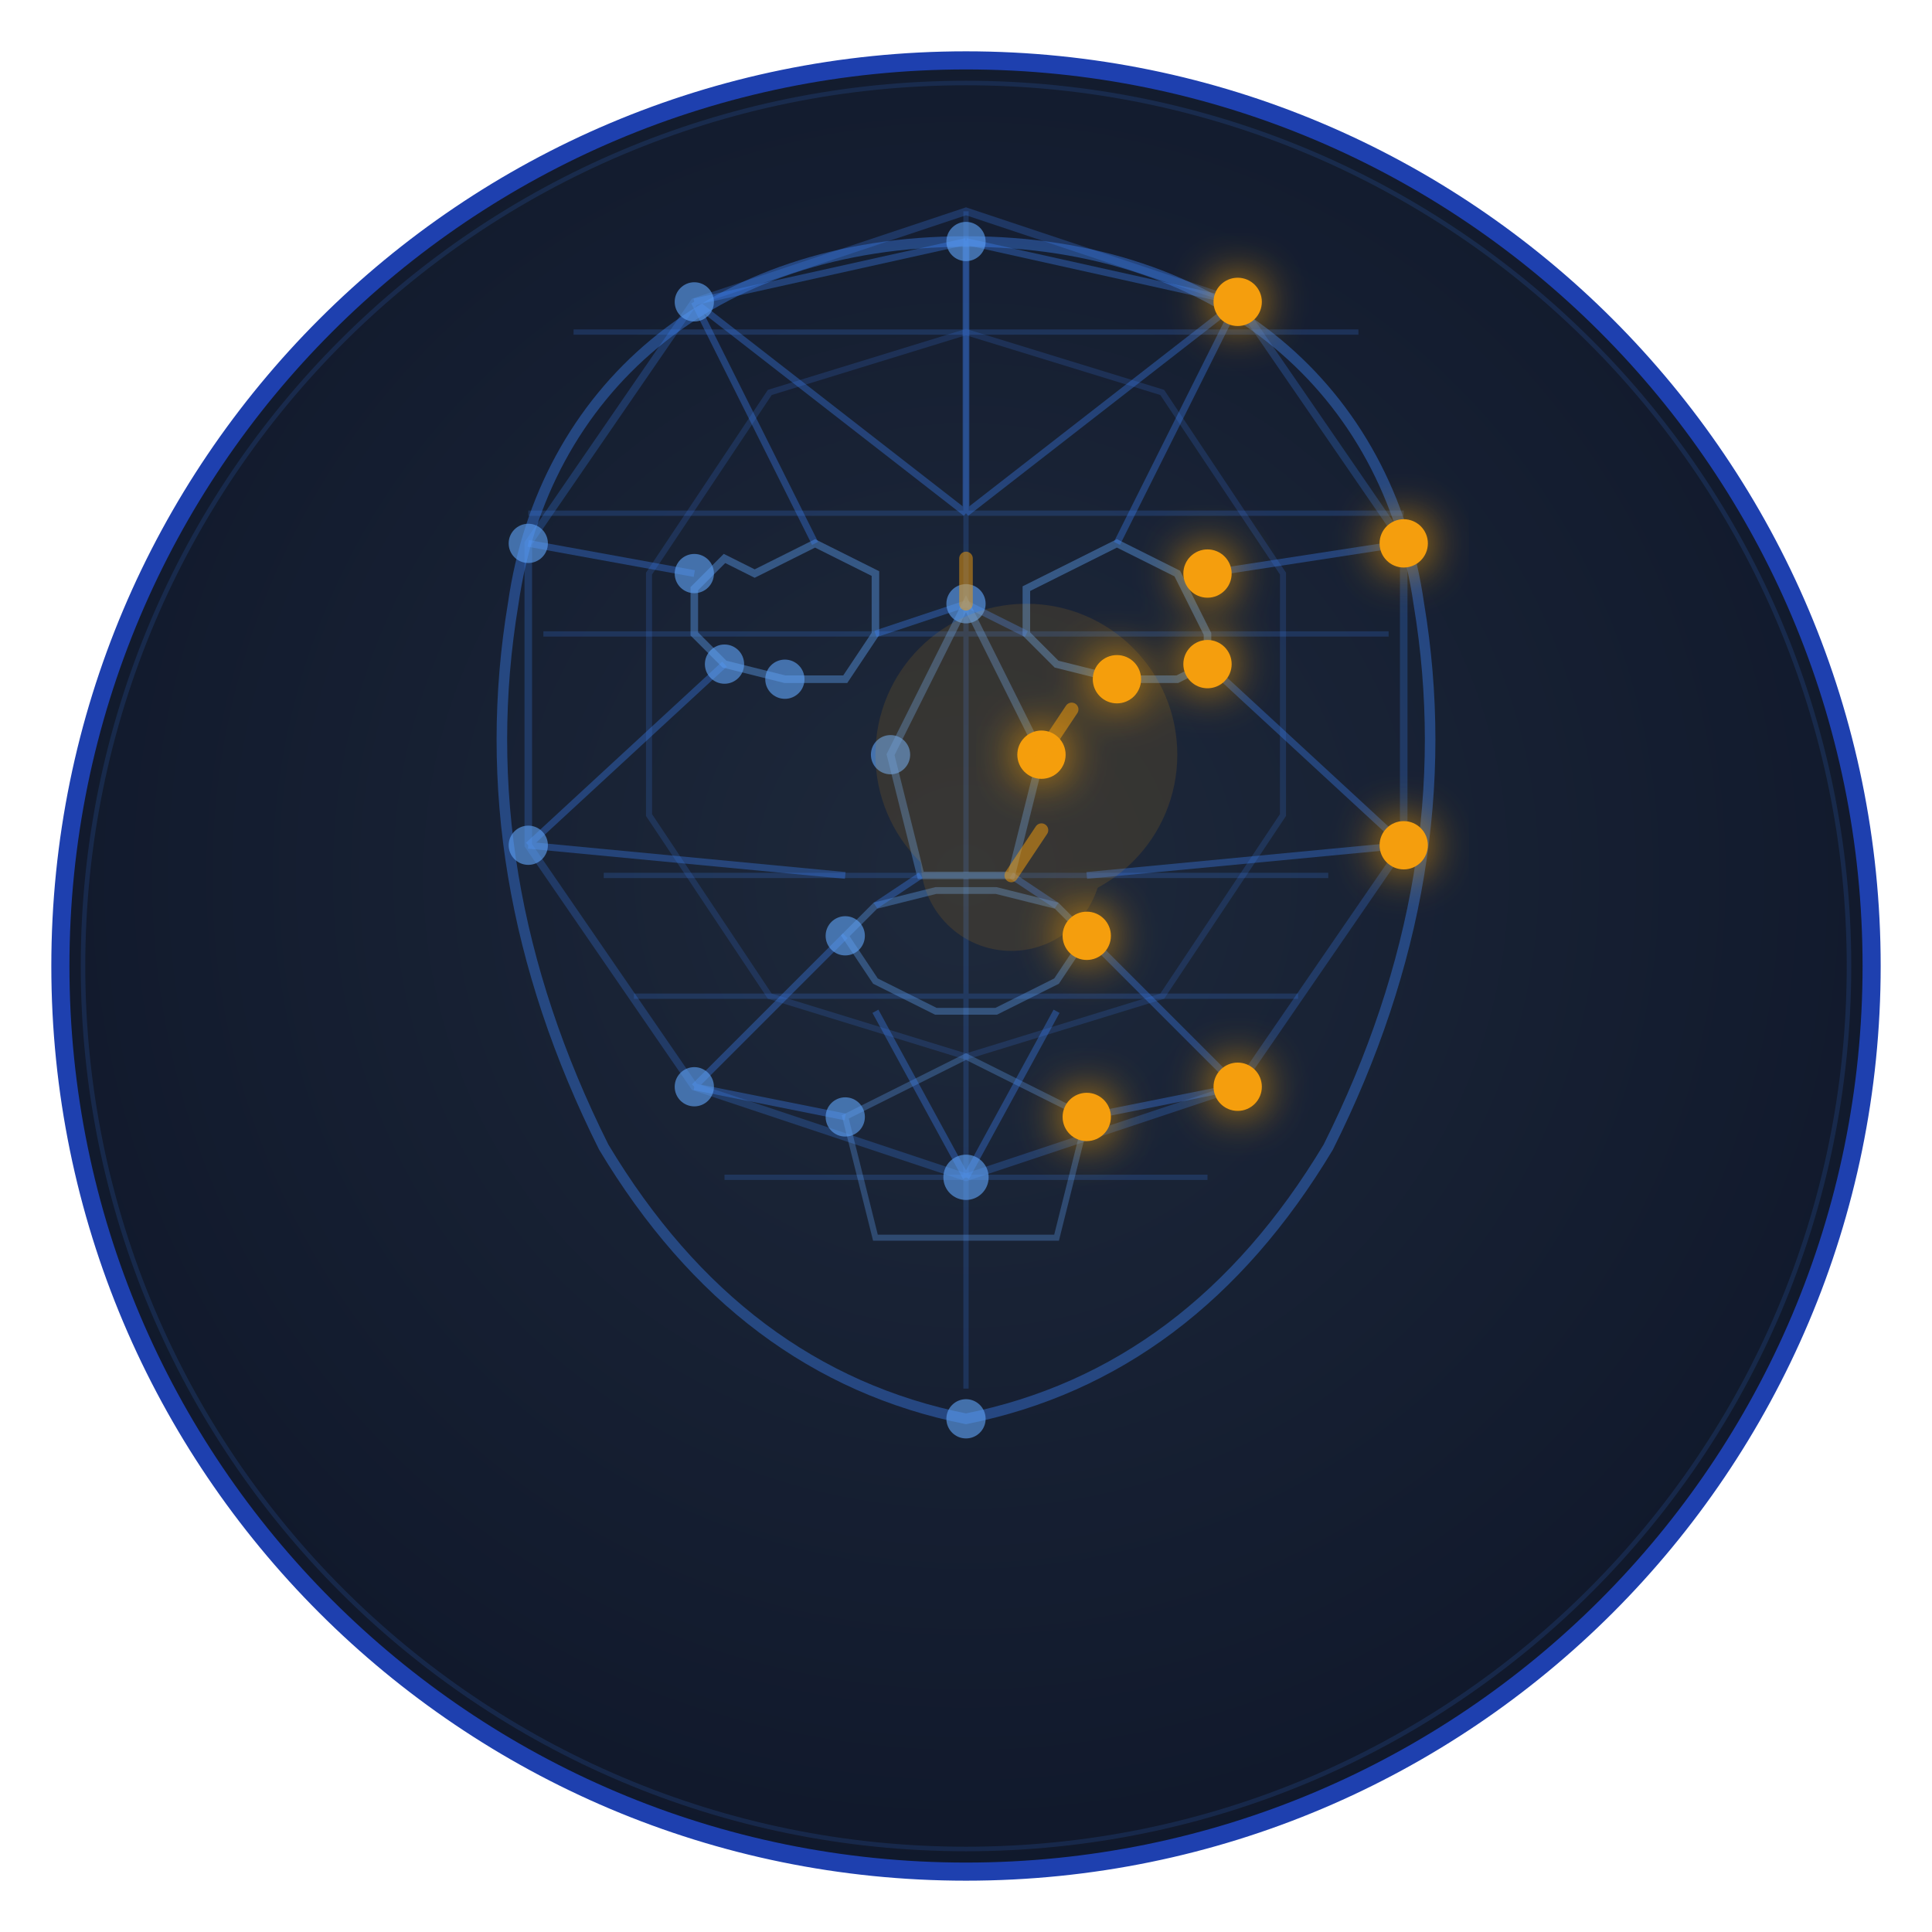
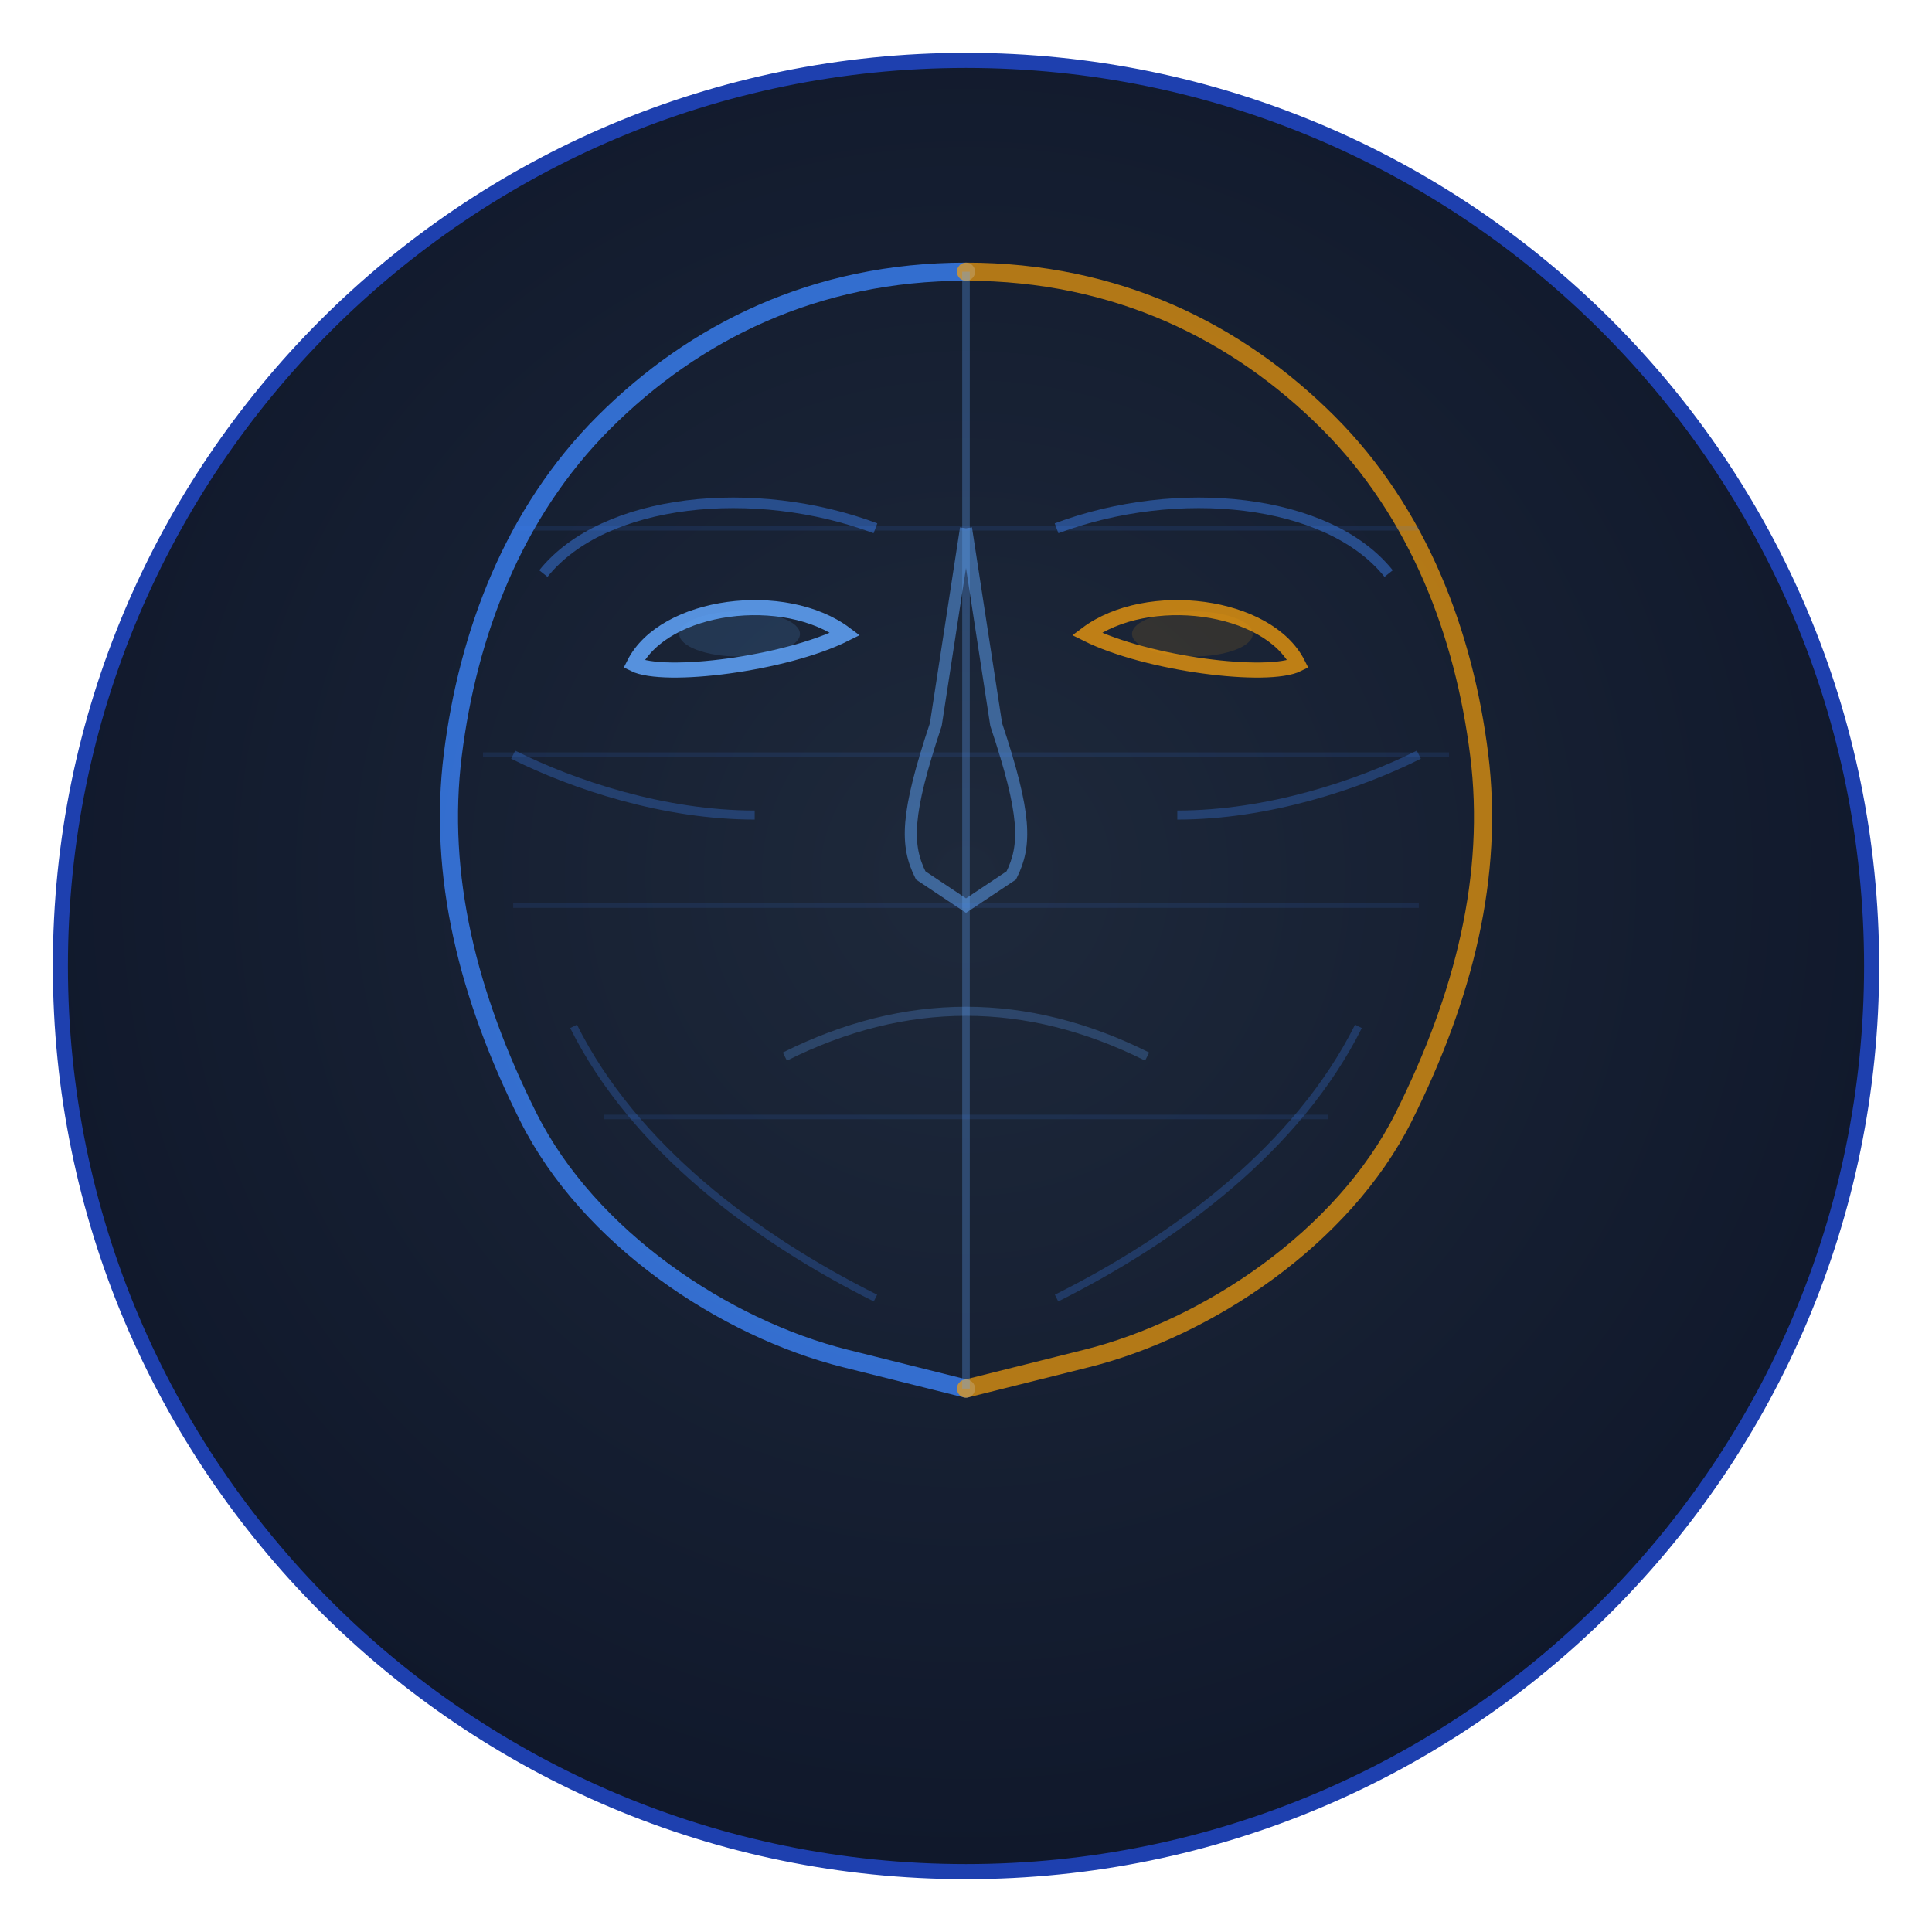
<svg xmlns="http://www.w3.org/2000/svg" viewBox="0 0 128 128" width="128" height="128">
  <defs>
-     <radialGradient id="bg" cx="50%" cy="45%" r="60%">
+     <radialGradient id="bg" cx="50%" cy="45%" r="58%">
      <stop offset="0%" stop-color="#1e293b" />
      <stop offset="100%" stop-color="#0f172a" />
    </radialGradient>
    <filter id="glow">
-       <feGaussianBlur in="SourceGraphic" stdDeviation="1.5" result="blur" />
+       <feGaussianBlur in="SourceGraphic" stdDeviation="2" result="blur" />
      <feMerge>
        <feMergeNode in="blur" />
        <feMergeNode in="SourceGraphic" />
      </feMerge>
    </filter>
  </defs>
-   <circle cx="64" cy="64" r="60" fill="url(#bg)" stroke="#1e40af" stroke-width="1.2" />
-   <circle cx="64" cy="64" r="58.5" fill="none" stroke="#3b82f6" stroke-width="0.3" opacity="0.15" />
-   <g stroke="#3b82f6" stroke-width="0.5" fill="none" opacity="0.25">
-     <polygon points="64,14 82,20 93,36 93,56 82,72 64,78 46,72 35,56 35,36 46,20" />
-   </g>
-   <g stroke="#3b82f6" stroke-width="0.4" fill="none" opacity="0.18">
-     <polygon points="64,22 77,26 85,38 85,54 77,66 64,70 51,66 43,54 43,38 51,26" />
-   </g>
-   <g stroke="#3b82f6" stroke-width="0.35" fill="none" opacity="0.2">
-     <line x1="38" y1="22" x2="90" y2="22" />
-     <line x1="35" y1="34" x2="93" y2="34" />
-     <line x1="36" y1="42" x2="92" y2="42" />
-     <line x1="40" y1="58" x2="88" y2="58" />
-     <line x1="42" y1="66" x2="86" y2="66" />
-     <line x1="48" y1="78" x2="80" y2="78" />
-     <line x1="64" y1="14" x2="64" y2="92" />
-   </g>
-   <g stroke="#3b82f6" stroke-width="0.7" fill="none" opacity="0.4">
-     <path d="M 64,16 C 47,16 36,26 34,40 C 32,52 34,64 40,76 C 46,86 54,92 64,94 C 74,92 82,86 88,76 C 94,64 96,52 94,40 C 92,26 81,16 64,16 Z" />
-   </g>
-   <g stroke="#60a5fa" stroke-width="0.5" fill="none" opacity="0.4">
-     <polygon points="50,38 54,36 58,38 58,42 56,45 52,45 48,44 46,42 46,39 48,37" />
-   </g>
-   <g stroke="#60a5fa" stroke-width="0.5" fill="none" opacity="0.4">
-     <polygon points="70,38 74,36 78,38 80,42 80,44 78,45 74,45 70,44 68,42 68,39" />
-   </g>
-   <g stroke="#60a5fa" stroke-width="0.5" fill="none" opacity="0.35">
-     <polygon points="64,40 69,50 67,58 61,58 59,50" />
-   </g>
-   <g stroke="#60a5fa" stroke-width="0.45" fill="none" opacity="0.35">
-     <polygon points="56,62 58,60 62,59 66,59 70,60 72,62 70,65 66,67 62,67 58,65" />
-   </g>
-   <g stroke="#60a5fa" stroke-width="0.4" fill="none" opacity="0.3">
-     <polygon points="64,70 72,74 70,82 58,82 56,74" />
-   </g>
-   <g stroke="#3b82f6" stroke-width="0.45" fill="none" opacity="0.35">
-     <line x1="46" y1="20" x2="64" y2="16" />
-     <line x1="64" y1="16" x2="82" y2="20" />
-     <line x1="46" y1="20" x2="54" y2="36" />
-     <line x1="82" y1="20" x2="74" y2="36" />
-     <line x1="64" y1="16" x2="64" y2="34" />
-     <line x1="46" y1="20" x2="64" y2="34" />
-     <line x1="82" y1="20" x2="64" y2="34" />
-     <line x1="35" y1="36" x2="46" y2="38" />
-     <line x1="93" y1="36" x2="80" y2="38" />
-     <line x1="58" y1="42" x2="64" y2="40" />
-     <line x1="68" y1="42" x2="64" y2="40" />
-     <line x1="35" y1="56" x2="48" y2="44" />
-     <line x1="93" y1="56" x2="80" y2="44" />
-     <line x1="35" y1="56" x2="56" y2="58" />
-     <line x1="93" y1="56" x2="72" y2="58" />
-     <line x1="61" y1="58" x2="58" y2="60" />
-     <line x1="67" y1="58" x2="70" y2="60" />
-     <line x1="46" y1="72" x2="56" y2="62" />
-     <line x1="82" y1="72" x2="72" y2="62" />
-     <line x1="46" y1="72" x2="56" y2="74" />
-     <line x1="82" y1="72" x2="72" y2="74" />
-     <line x1="64" y1="78" x2="58" y2="67" />
-     <line x1="64" y1="78" x2="70" y2="67" />
-   </g>
-   <g fill="#60a5fa" opacity="0.6">
-     <circle cx="46" cy="20" r="1.3" />
-     <circle cx="35" cy="36" r="1.3" />
-     <circle cx="46" cy="38" r="1.3" />
-     <circle cx="48" cy="44" r="1.3" />
-     <circle cx="35" cy="56" r="1.3" />
-     <circle cx="52" cy="45" r="1.3" />
-     <circle cx="59" cy="50" r="1.3" />
-     <circle cx="56" cy="62" r="1.3" />
-     <circle cx="46" cy="72" r="1.3" />
-     <circle cx="56" cy="74" r="1.3" />
-     <circle cx="64" cy="16" r="1.3" />
-     <circle cx="64" cy="40" r="1.3" />
-     <circle cx="64" cy="78" r="1.5" />
-     <circle cx="64" cy="94" r="1.3" />
-   </g>
-   <g fill="#f59e0b" filter="url(#glow)">
-     <circle cx="82" cy="20" r="1.6" />
-     <circle cx="93" cy="36" r="1.6" />
-     <circle cx="80" cy="38" r="1.6" />
-     <circle cx="80" cy="44" r="1.6" />
-     <circle cx="93" cy="56" r="1.6" />
-     <circle cx="74" cy="45" r="1.6" />
-     <circle cx="69" cy="50" r="1.6" />
-     <circle cx="72" cy="62" r="1.6" />
-     <circle cx="82" cy="72" r="1.6" />
-     <circle cx="72" cy="74" r="1.6" />
-   </g>
-   <g stroke="#f59e0b" stroke-width="0.9" fill="none" opacity="0.5" stroke-linecap="round">
-     <line x1="69" y1="50" x2="71" y2="47" />
-     <line x1="67" y1="58" x2="69" y2="55" />
-     <line x1="64" y1="40" x2="64" y2="37" />
-   </g>
-   <g fill="#f59e0b" opacity="0.12">
-     <circle cx="68" cy="50" r="10" />
-     <circle cx="67" cy="57" r="6" />
+   <circle cx="64" cy="64" r="60" fill="url(#bg)" stroke="#1e40af" stroke-width="1" />
+   <path d="M 64,18 C 54,18 46,22 40,28 C 34,34 31,42 30,50 C 29,58 31,66 35,74 C 39,82 48,88 56,90 L 64,92" fill="none" stroke="#3b82f6" stroke-width="1.2" stroke-linecap="round" stroke-linejoin="round" opacity="0.8" />
+   <path d="M 64,18 C 74,18 82,22 88,28 C 94,34 97,42 98,50 C 99,58 97,66 93,74 C 89,82 80,88 72,90 L 64,92" fill="none" stroke="#f59e0b" stroke-width="1.2" stroke-linecap="round" stroke-linejoin="round" opacity="0.7" />
+   <line x1="64" y1="18" x2="64" y2="92" stroke="#60a5fa" stroke-width="0.5" opacity="0.3" />
+   <path d="M 42,44 C 44,40 52,39 56,42 C 52,44 44,45 42,44 Z" fill="none" stroke="#60a5fa" stroke-width="1" opacity="0.85" />
+   <ellipse cx="49" cy="42" rx="4" ry="1.5" fill="#60a5fa" opacity="0.15" />
+   <path d="M 86,44 C 84,40 76,39 72,42 C 76,44 84,45 86,44 Z" fill="none" stroke="#f59e0b" stroke-width="1" opacity="0.75" />
+   <ellipse cx="79" cy="42" rx="4" ry="1.5" fill="#f59e0b" opacity="0.12" />
+   <path d="M 64,35 L 62,48 C 60,54 60,56 61,58 L 64,60 L 67,58 C 68,56 68,54 66,48 L 64,35" fill="none" stroke="#60a5fa" stroke-width="0.8" opacity="0.5" />
+   <path d="M 36,38 C 40,33 50,32 58,35" fill="none" stroke="#3b82f6" stroke-width="0.7" opacity="0.45" />
+   <path d="M 92,38 C 88,33 78,32 70,35" fill="none" stroke="#3b82f6" stroke-width="0.7" opacity="0.45" />
+   <path d="M 34,50 C 38,52 44,54 50,54" fill="none" stroke="#3b82f6" stroke-width="0.6" opacity="0.3" />
+   <path d="M 94,50 C 90,52 84,54 78,54" fill="none" stroke="#3b82f6" stroke-width="0.6" opacity="0.3" />
+   <path d="M 52,70 C 56,68 60,67 64,67 C 68,67 72,68 76,70" fill="none" stroke="#60a5fa" stroke-width="0.6" opacity="0.25" />
+   <path d="M 38,68 C 42,76 50,82 58,86" fill="none" stroke="#3b82f6" stroke-width="0.5" opacity="0.25" />
+   <path d="M 90,68 C 86,76 78,82 70,86" fill="none" stroke="#3b82f6" stroke-width="0.5" opacity="0.25" />
+   <g stroke="#3b82f6" stroke-width="0.3" opacity="0.12">
+     <line x1="34" y1="35" x2="94" y2="35" />
+     <line x1="32" y1="50" x2="96" y2="50" />
+     <line x1="34" y1="60" x2="94" y2="60" />
+     <line x1="40" y1="74" x2="88" y2="74" />
  </g>
</svg>
